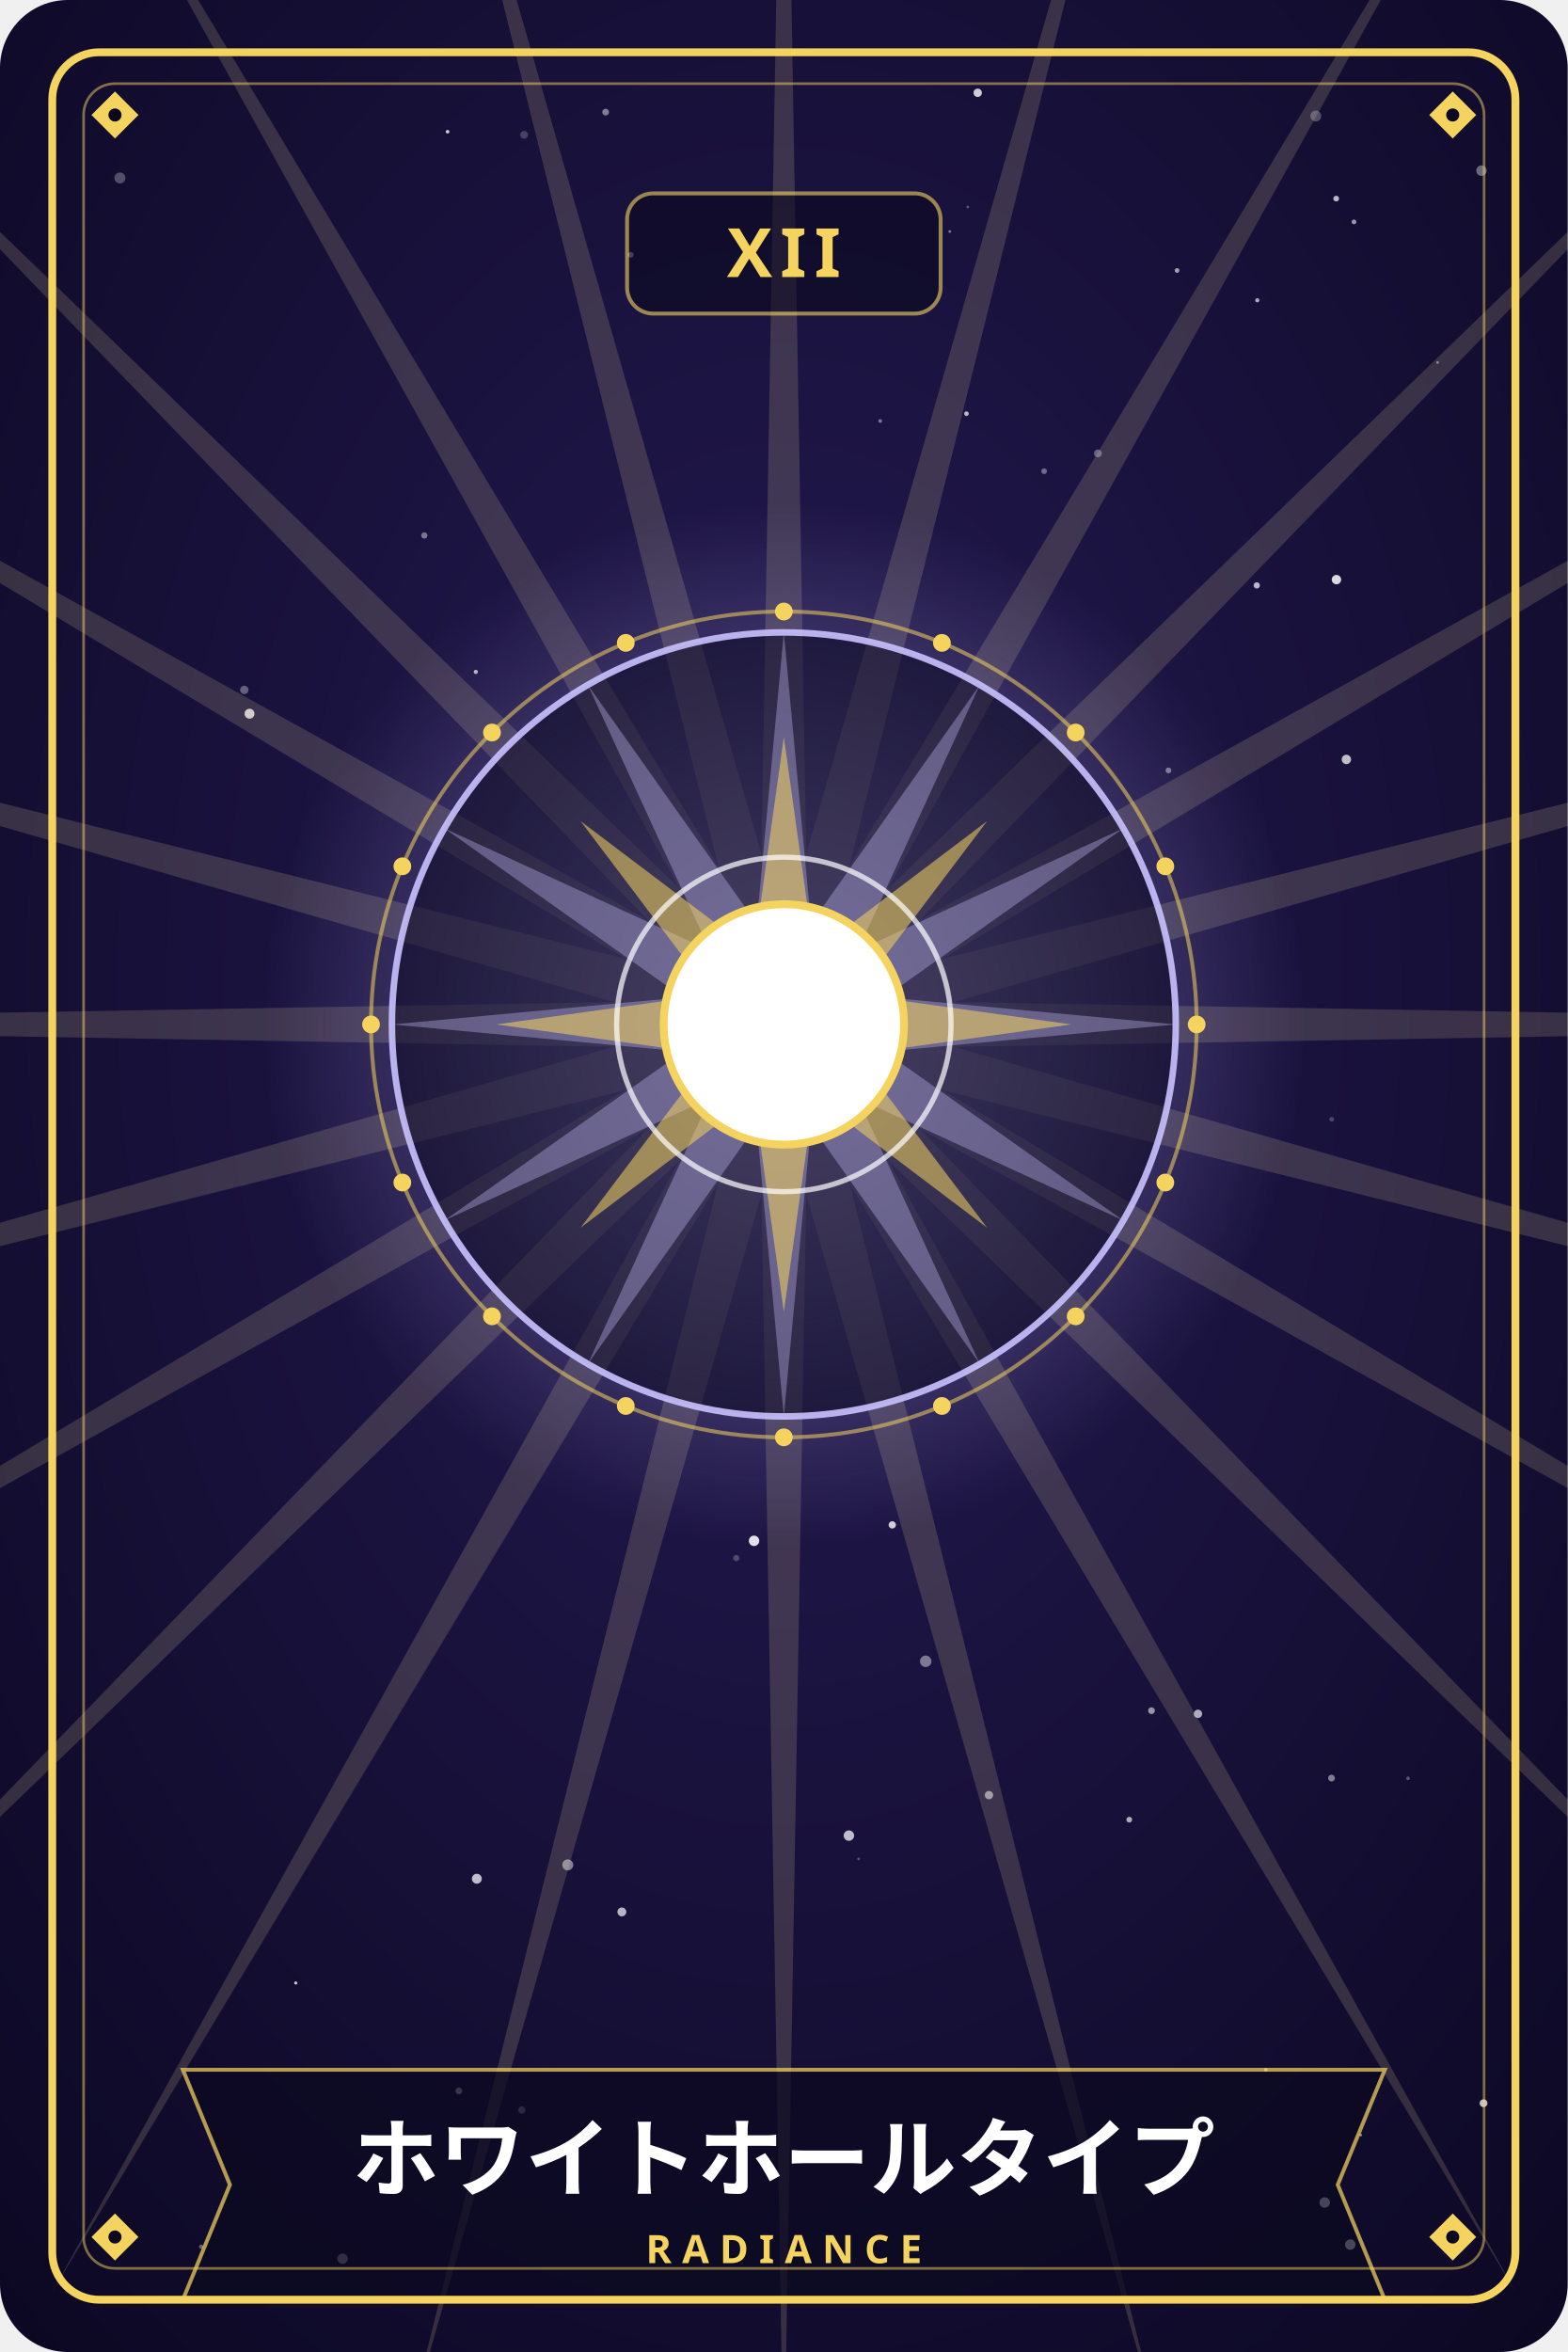
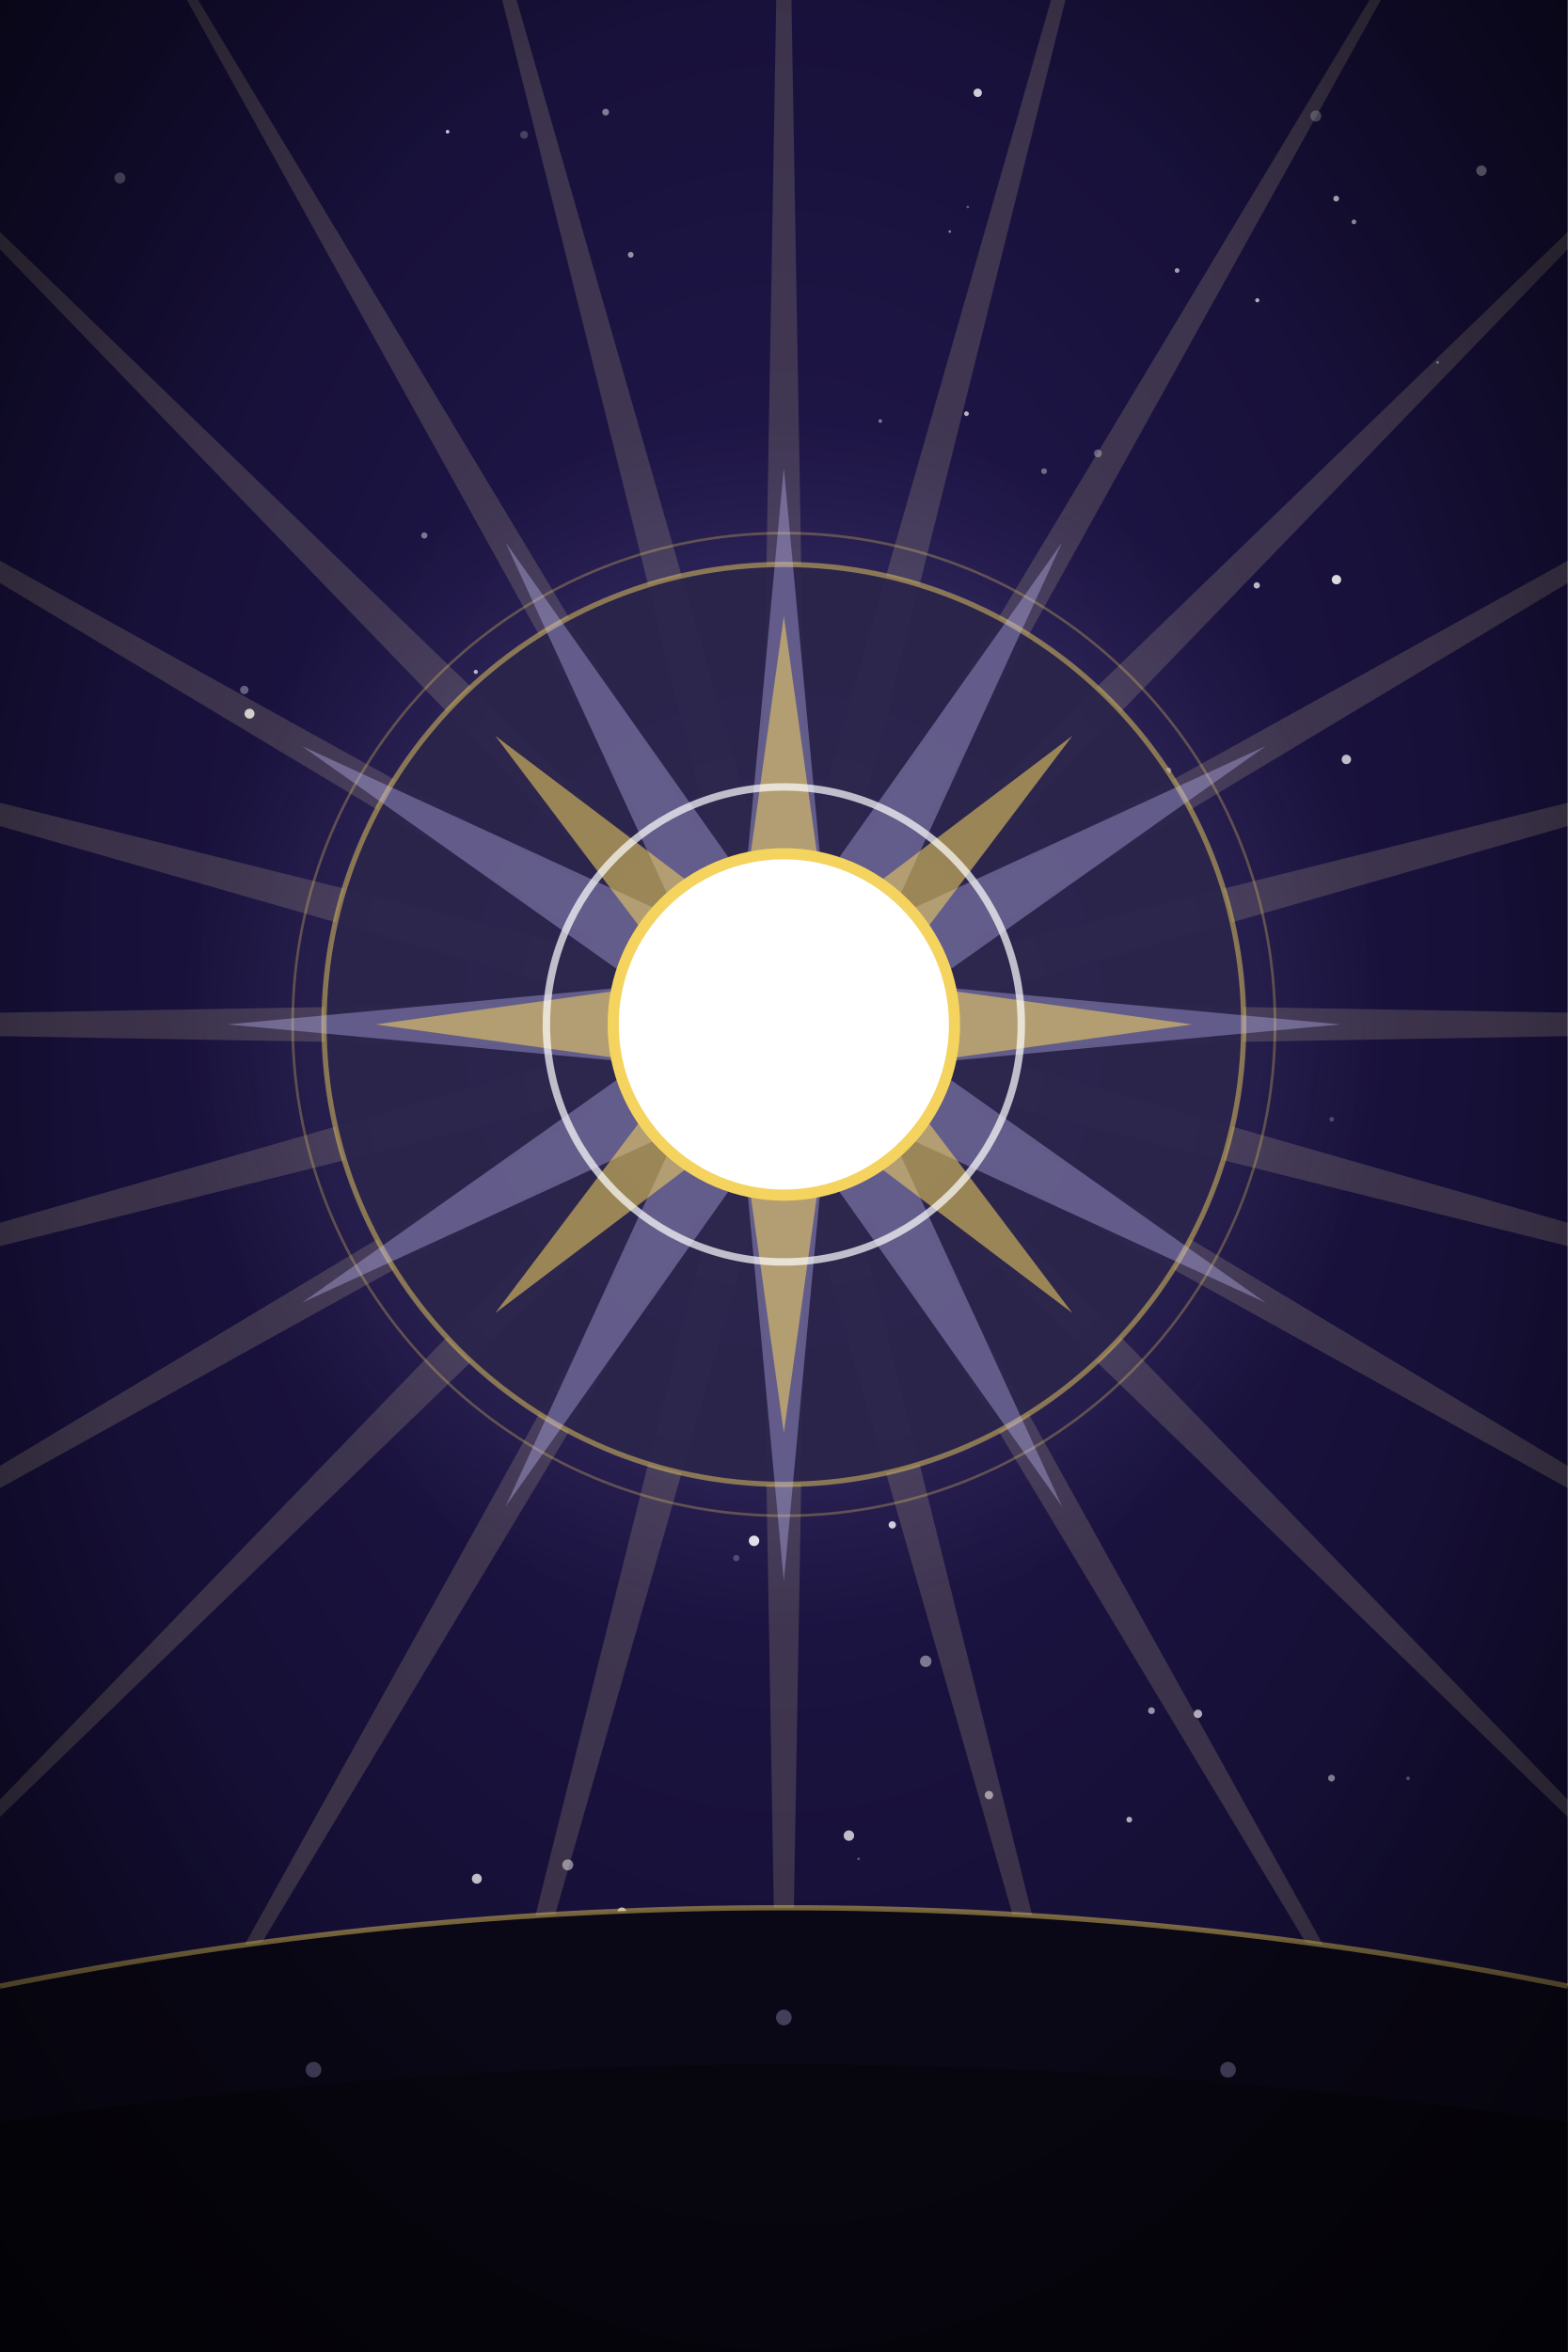
- <svg xmlns="http://www.w3.org/2000/svg" viewBox="0 0 600 900" width="600" height="900" font-family="'Noto Sans JP','Hiragino Sans','Hiragino Kaku Gothic ProN','Yu Gothic',Meiryo,IPAGothic,sans-serif">
+ <svg xmlns="http://www.w3.org/2000/svg" viewBox="0 0 600 900" width="600" height="900">
  <defs>
-     <radialGradient id="bg" cx="50%" cy="42%" r="75%">
+     <radialGradient id="bg" cx="50%" cy="40%" r="78%">
      <stop offset="0%" stop-color="#241a52" />
      <stop offset="100%" stop-color="#0c0823" />
    </radialGradient>
    <radialGradient id="glow" cx="50%" cy="50%" r="50%">
-       <stop offset="0%" stop-color="#c9c2ff" stop-opacity="0.55" />
+       <stop offset="0%" stop-color="#c9c2ff" stop-opacity="0.6" />
+       <stop offset="55%" stop-color="#c9c2ff" stop-opacity="0.12" />
      <stop offset="100%" stop-color="#c9c2ff" stop-opacity="0" />
    </radialGradient>
+     <radialGradient id="vig" cx="50%" cy="46%" r="72%">
+       <stop offset="62%" stop-color="#000" stop-opacity="0" />
+       <stop offset="100%" stop-color="#000" stop-opacity="0.55" />
+     </radialGradient>
  </defs>
-   <rect width="600" height="900" rx="26" fill="url(#bg)" />
+   <rect width="600" height="900" fill="url(#bg)" />
  <g>
    <circle cx="447.2" cy="294.8" r="1.1" fill="#fff" opacity="0.43" />
    <circle cx="567.8" cy="804.8" r="1.5" fill="#fff" opacity="0.74" />
    <circle cx="175.6" cy="800.1" r="1.3" fill="#fff" opacity="0.64" />
    <circle cx="328.6" cy="711.3" r="0.5" fill="#fff" opacity="0.29" />
    <circle cx="241.4" cy="97.5" r="1.1" fill="#fff" opacity="0.54" />
    <circle cx="481.0" cy="224.0" r="1.2" fill="#fff" opacity="0.70" />
    <circle cx="182.1" cy="257.1" r="0.8" fill="#fff" opacity="0.68" />
    <circle cx="507.0" cy="842.8" r="2.0" fill="#fff" opacity="0.87" />
    <circle cx="481.2" cy="114.9" r="0.8" fill="#fff" opacity="0.64" />
    <circle cx="182.5" cy="718.9" r="1.9" fill="#fff" opacity="0.73" />
    <circle cx="324.9" cy="702.4" r="2.0" fill="#fff" opacity="0.72" />
    <circle cx="281.8" cy="596.2" r="1.2" fill="#fff" opacity="0.23" />
    <circle cx="288.6" cy="589.6" r="2.0" fill="#fff" opacity="0.87" />
    <circle cx="369.9" cy="158.3" r="0.9" fill="#fff" opacity="0.68" />
    <circle cx="199.7" cy="807.4" r="1.4" fill="#fff" opacity="0.47" />
    <circle cx="450.5" cy="103.5" r="0.9" fill="#fff" opacity="0.60" />
    <circle cx="484.5" cy="792.0" r="0.7" fill="#fff" opacity="0.63" />
    <circle cx="93.5" cy="264.0" r="1.6" fill="#fff" opacity="0.33" />
    <circle cx="520.8" cy="817.0" r="0.5" fill="#fff" opacity="0.51" />
    <circle cx="374.2" cy="35.5" r="1.6" fill="#fff" opacity="0.79" />
    <circle cx="45.9" cy="68.1" r="2.1" fill="#fff" opacity="0.27" />
    <circle cx="567.0" cy="65.3" r="2.0" fill="#fff" opacity="0.38" />
    <circle cx="363.5" cy="88.6" r="0.5" fill="#fff" opacity="0.47" />
    <circle cx="77.0" cy="859.7" r="0.8" fill="#fff" opacity="0.35" />
    <circle cx="515.3" cy="290.6" r="1.8" fill="#fff" opacity="0.72" />
    <circle cx="231.8" cy="42.9" r="1.3" fill="#fff" opacity="0.45" />
    <circle cx="217.3" cy="713.6" r="2.1" fill="#fff" opacity="0.47" />
    <circle cx="336.9" cy="161.1" r="0.7" fill="#fff" opacity="0.43" />
    <circle cx="440.7" cy="654.6" r="1.3" fill="#fff" opacity="0.55" />
    <circle cx="370.4" cy="79.2" r="0.5" fill="#fff" opacity="0.30" />
    <circle cx="503.6" cy="44.4" r="2.1" fill="#fff" opacity="0.26" />
    <circle cx="200.6" cy="51.6" r="1.5" fill="#fff" opacity="0.21" />
    <circle cx="131.1" cy="864.3" r="2.0" fill="#fff" opacity="0.56" />
    <circle cx="511.4" cy="76.0" r="1.1" fill="#fff" opacity="0.70" />
    <circle cx="432.2" cy="696.3" r="1.1" fill="#fff" opacity="0.66" />
    <circle cx="113.2" cy="758.8" r="0.6" fill="#fff" opacity="0.78" />
    <circle cx="171.3" cy="50.4" r="0.7" fill="#fff" opacity="0.78" />
    <circle cx="378.5" cy="686.9" r="1.6" fill="#fff" opacity="0.53" />
    <circle cx="162.4" cy="204.9" r="1.2" fill="#fff" opacity="0.42" />
    <circle cx="509.7" cy="428.3" r="0.9" fill="#fff" opacity="0.22" />
    <circle cx="420.2" cy="173.5" r="1.5" fill="#fff" opacity="0.33" />
    <circle cx="516.8" cy="858.9" r="2.0" fill="#fff" opacity="0.88" />
    <circle cx="354.3" cy="635.7" r="2.2" fill="#fff" opacity="0.43" />
    <circle cx="458.5" cy="655.8" r="1.6" fill="#fff" opacity="0.65" />
    <circle cx="399.6" cy="180.3" r="1.1" fill="#fff" opacity="0.37" />
    <circle cx="238.0" cy="731.6" r="1.7" fill="#fff" opacity="0.69" />
    <circle cx="341.5" cy="583.5" r="1.4" fill="#fff" opacity="0.79" />
    <circle cx="518.2" cy="84.9" r="0.9" fill="#fff" opacity="0.57" />
    <circle cx="95.5" cy="273.1" r="1.9" fill="#fff" opacity="0.77" />
    <circle cx="511.5" cy="221.8" r="1.8" fill="#fff" opacity="0.84" />
    <circle cx="538.9" cy="680.5" r="0.7" fill="#fff" opacity="0.29" />
    <circle cx="509.6" cy="680.4" r="1.3" fill="#fff" opacity="0.46" />
    <circle cx="550.2" cy="138.7" r="0.5" fill="#fff" opacity="0.46" />
  </g>
  <g opacity="0.16">
    <path d="M340 401 L860 392 L340 383 Z" fill="#ffe9a8" />
    <path d="M336.308 411.046 L840.918 536.939 L340.966 393.659 Z" fill="#ffe9a8" />
    <path d="M330.141 419.794 L784.974 672 L339.141 404.206 Z" fill="#ffe9a8" />
    <path d="M321.92 426.648 L695.98 787.98 L334.648 413.92 Z" fill="#ffe9a8" />
    <path d="M312.206 431.141 L580 876.974 L327.794 422.141 Z" fill="#ffe9a8" />
    <path d="M301.659 432.966 L444.939 932.918 L319.046 428.308 Z" fill="#ffe9a8" />
    <path d="M291 432 L300 952 L309 432 Z" fill="#ffe9a8" />
    <path d="M280.954 428.308 L155.061 932.918 L298.341 432.966 Z" fill="#ffe9a8" />
    <path d="M272.206 422.141 L20 876.974 L287.794 431.141 Z" fill="#ffe9a8" />
    <path d="M265.352 413.92 L-95.98 787.98 L278.08 426.648 Z" fill="#ffe9a8" />
    <path d="M260.859 404.206 L-184.974 672 L269.859 419.794 Z" fill="#ffe9a8" />
    <path d="M259.034 393.659 L-240.918 536.939 L263.692 411.046 Z" fill="#ffe9a8" />
    <path d="M260 383 L-260 392 L260 401 Z" fill="#ffe9a8" />
    <path d="M263.692 372.954 L-240.918 247.061 L259.034 390.341 Z" fill="#ffe9a8" />
    <path d="M269.859 364.206 L-184.974 112 L260.859 379.794 Z" fill="#ffe9a8" />
    <path d="M278.08 357.352 L-95.98 -3.98 L265.352 370.08 Z" fill="#ffe9a8" />
    <path d="M287.794 352.859 L20 -92.974 L272.206 361.859 Z" fill="#ffe9a8" />
    <path d="M298.341 351.034 L155.061 -148.918 L280.954 355.692 Z" fill="#ffe9a8" />
    <path d="M309 352 L300 -168 L291 352 Z" fill="#ffe9a8" />
    <path d="M319.046 355.692 L444.939 -148.918 L301.659 351.034 Z" fill="#ffe9a8" />
    <path d="M327.794 361.859 L580 -92.974 L312.206 352.859 Z" fill="#ffe9a8" />
    <path d="M334.648 370.08 L695.98 -3.98 L321.92 357.352 Z" fill="#ffe9a8" />
    <path d="M339.141 379.794 L784.974 112 L330.141 364.206 Z" fill="#ffe9a8" />
    <path d="M340.966 390.341 L840.918 247.061 L336.308 372.954 Z" fill="#ffe9a8" />
  </g>
-   <circle cx="300" cy="392" r="200" fill="url(#glow)" />
-   <circle cx="300" cy="392" r="150" fill="#0b0820" opacity="0.55" />
-   <circle cx="300" cy="392" r="158" fill="none" stroke="#f4d35e" stroke-width="1.5" opacity="0.55" />
-   <circle cx="300" cy="392" r="150" fill="none" stroke="#c9c2ff" stroke-width="2.5" opacity="0.9" />
-   <circle cx="458.0" cy="392.0" r="3.4" fill="#f4d35e" />
-   <circle cx="446.0" cy="452.5" r="3.4" fill="#f4d35e" />
-   <circle cx="411.7" cy="503.7" r="3.4" fill="#f4d35e" />
-   <circle cx="360.5" cy="538.0" r="3.4" fill="#f4d35e" />
-   <circle cx="300.0" cy="550.0" r="3.4" fill="#f4d35e" />
-   <circle cx="239.5" cy="538.0" r="3.4" fill="#f4d35e" />
-   <circle cx="188.3" cy="503.7" r="3.4" fill="#f4d35e" />
-   <circle cx="154.0" cy="452.5" r="3.4" fill="#f4d35e" />
-   <circle cx="142.0" cy="392.0" r="3.4" fill="#f4d35e" />
-   <circle cx="154.0" cy="331.5" r="3.4" fill="#f4d35e" />
-   <circle cx="188.3" cy="280.3" r="3.4" fill="#f4d35e" />
-   <circle cx="239.5" cy="246.0" r="3.4" fill="#f4d35e" />
-   <circle cx="300.0" cy="234.0" r="3.4" fill="#f4d35e" />
-   <circle cx="360.5" cy="246.0" r="3.4" fill="#f4d35e" />
-   <circle cx="411.7" cy="280.3" r="3.4" fill="#f4d35e" />
-   <circle cx="446.0" cy="331.5" r="3.4" fill="#f4d35e" />
-   <polygon points="300.0,242.0 310.4,353.4 375.0,262.1 328.3,363.7 429.9,317.0 338.6,381.6 450.0,392.0 338.6,402.4 429.9,467.0 328.3,420.3 375.0,521.9 310.4,430.6 300.0,542.0 289.6,430.6 225.0,521.9 271.7,420.3 170.1,467.0 261.4,402.4 150.0,392.0 261.4,381.6 170.1,317.0 271.7,363.7 225.0,262.1 289.6,353.4" fill="#c9c2ff" opacity="0.35" />
-   <polygon points="410.0,392.0 327.7,403.5 377.8,469.8 311.5,419.7 300.0,502.0 288.5,419.7 222.2,469.8 272.3,403.5 190.0,392.0 272.3,380.5 222.2,314.2 288.5,364.3 300.0,282.0 311.5,364.3 377.8,314.2 327.7,380.5" fill="#f4d35e" opacity="0.55" />
-   <circle cx="300" cy="392" r="46" fill="#fff" />
-   <circle cx="300" cy="392" r="64" fill="none" stroke="#fff" stroke-width="2" opacity="0.7" />
-   <circle cx="300" cy="392" r="46" fill="none" stroke="#f4d35e" stroke-width="3" />
-   <g>
-     <rect x="240" y="74" width="120" height="46" rx="10" fill="#0b0820" opacity="0.6" stroke="#f4d35e" stroke-width="1.5" />
-     <text x="300" y="106" text-anchor="middle" font-size="26" letter-spacing="3" fill="#f4d35e" font-weight="700">XII</text>
+   <circle cx="300" cy="392" r="230" fill="url(#glow)" />
+   <g opacity="0.95">
+     <circle cx="300" cy="392" r="176" fill="#140f33" />
+     <circle cx="300" cy="392" r="176" fill="#c9c2ff" opacity="0.12" />
+     <circle cx="300" cy="392" r="176" fill="none" stroke="#f4d35e" stroke-width="2" opacity="0.5" />
+     <circle cx="300" cy="392" r="188" fill="none" stroke="#f4d35e" stroke-width="1" opacity="0.3" />
  </g>
-   <g>
-     <path d="M70 792 L530 792 L512 836 L530 880 L70 880 L88 836 Z" fill="#0b0820" opacity="0.72" stroke="#f4d35e" stroke-width="1.5" />
-     <text x="300" y="838" text-anchor="middle" font-size="33" font-weight="900" fill="#fff">ホワイトホールタイプ</text>
-     <text x="300" y="866" text-anchor="middle" font-size="15" letter-spacing="4" fill="#f4d35e" font-weight="700">RADIANCE</text>
+   <path d="M0 760 Q 300 700 600 760 L600 900 L0 900 Z" fill="#0a0716" />
+   <path d="M0 760 Q 300 700 600 760" fill="none" stroke="#f4d35e" stroke-width="2" opacity="0.45" />
+   <path d="M0 812 Q 300 768 600 812 L600 900 L0 900 Z" fill="#000" opacity="0.35" />
+   <g fill="#c9c2ff" opacity="0.3">
+     <circle cx="120" cy="792" r="3" />
+     <circle cx="300" cy="772" r="3" />
+     <circle cx="470" cy="792" r="3" />
  </g>
-   <rect x="20" y="20" width="560" height="860" rx="18" fill="none" stroke="#f4d35e" stroke-width="3" />
-   <rect x="32" y="32" width="536" height="836" rx="12" fill="none" stroke="#f4d35e" stroke-width="1" opacity="0.5" />
-   <g transform="translate(44 44)" fill="#f4d35e">
-     <polygon points="0,-9 9,0 0,9 -9,0" />
-     <circle cx="0" cy="0" r="2.5" fill="#0c0823" />
+   <g transform="translate(300 392) scale(1.42) translate(-300 -392)">
+     <polygon points="300.0,242.0 310.4,353.4 375.0,262.1 328.3,363.7 429.9,317.0 338.6,381.6 450.0,392.0 338.6,402.4 429.9,467.0 328.3,420.3 375.0,521.9 310.4,430.6 300.0,542.0 289.6,430.6 225.0,521.9 271.7,420.3 170.1,467.0 261.4,402.4 150.0,392.0 261.4,381.6 170.1,317.0 271.7,363.7 225.0,262.1 289.6,353.4" fill="#c9c2ff" opacity="0.35" />
+     <polygon points="410.0,392.0 327.7,403.5 377.8,469.8 311.5,419.7 300.0,502.0 288.5,419.7 222.2,469.8 272.3,403.5 190.0,392.0 272.3,380.5 222.2,314.2 288.5,364.3 300.0,282.0 311.5,364.3 377.8,314.2 327.7,380.5" fill="#f4d35e" opacity="0.55" />
+     <circle cx="300" cy="392" r="46" fill="#fff" />
+     <circle cx="300" cy="392" r="64" fill="none" stroke="#fff" stroke-width="2" opacity="0.7" />
+     <circle cx="300" cy="392" r="46" fill="none" stroke="#f4d35e" stroke-width="3" />
  </g>
-   <g transform="translate(556 44)" fill="#f4d35e">
-     <polygon points="0,-9 9,0 0,9 -9,0" />
-     <circle cx="0" cy="0" r="2.5" fill="#0c0823" />
-   </g>
-   <g transform="translate(44 856)" fill="#f4d35e">
-     <polygon points="0,-9 9,0 0,9 -9,0" />
-     <circle cx="0" cy="0" r="2.5" fill="#0c0823" />
-   </g>
-   <g transform="translate(556 856)" fill="#f4d35e">
-     <polygon points="0,-9 9,0 0,9 -9,0" />
-     <circle cx="0" cy="0" r="2.5" fill="#0c0823" />
-   </g>
+   <rect width="600" height="900" fill="url(#vig)" />
</svg>
